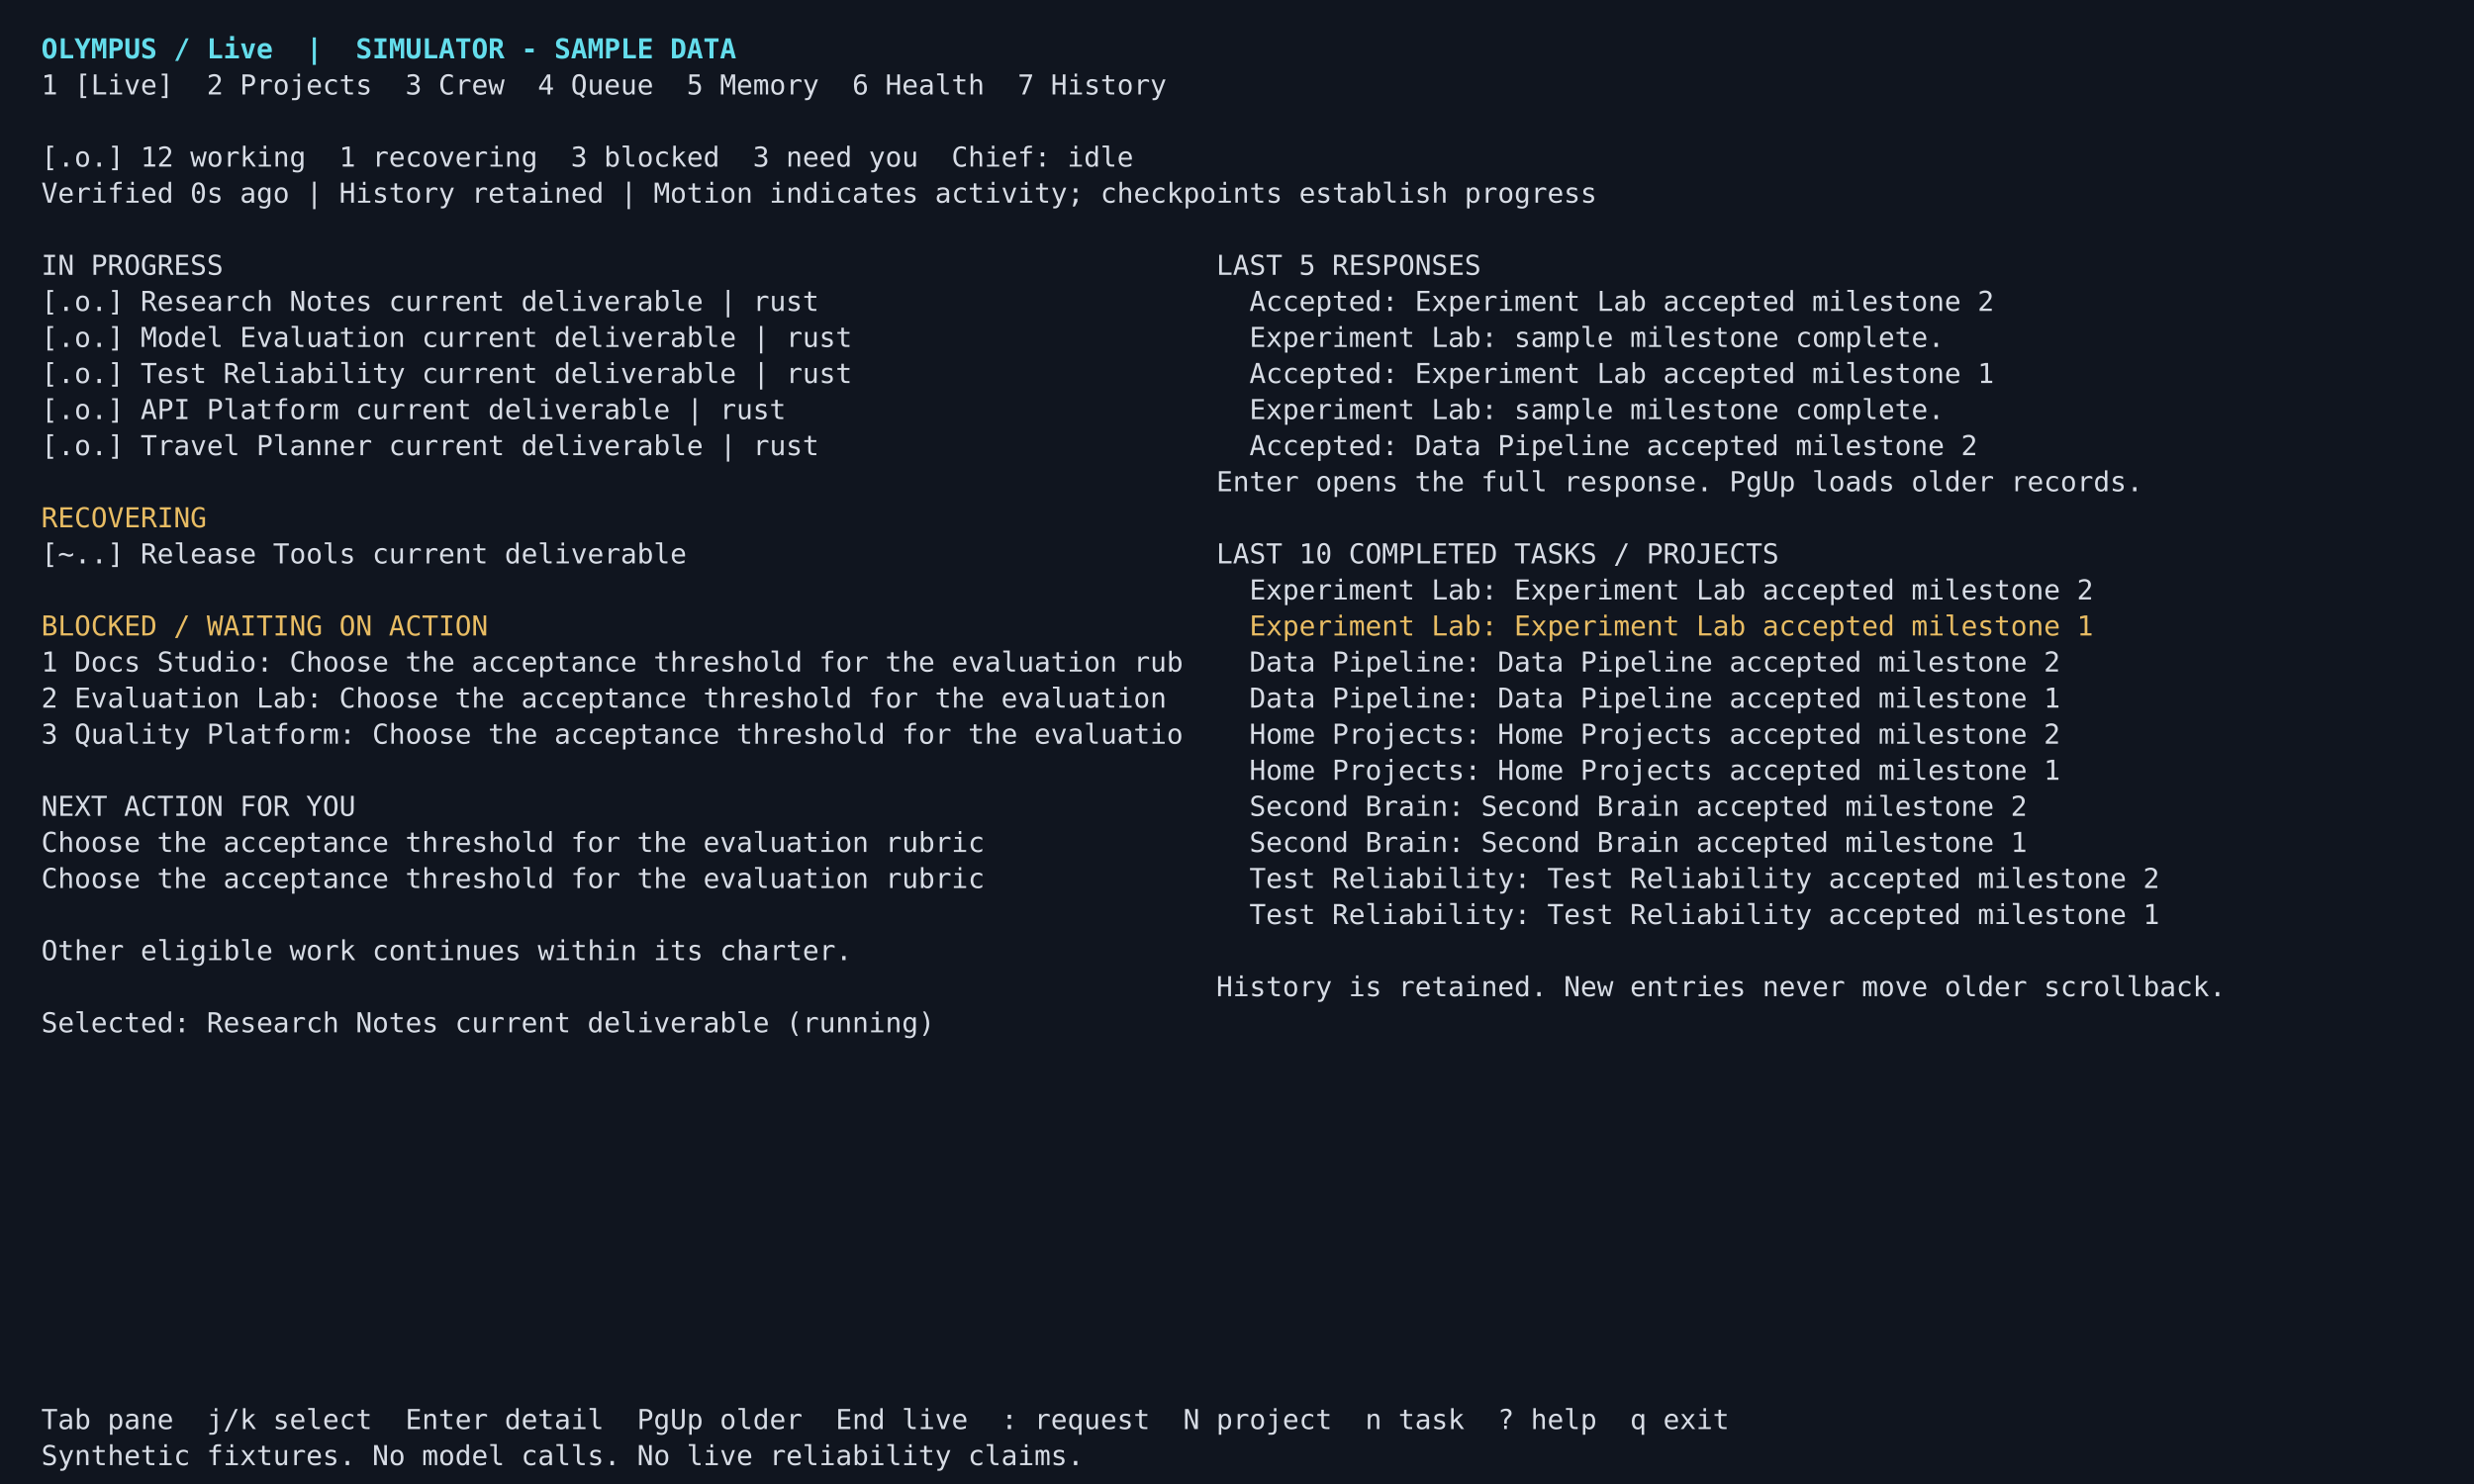
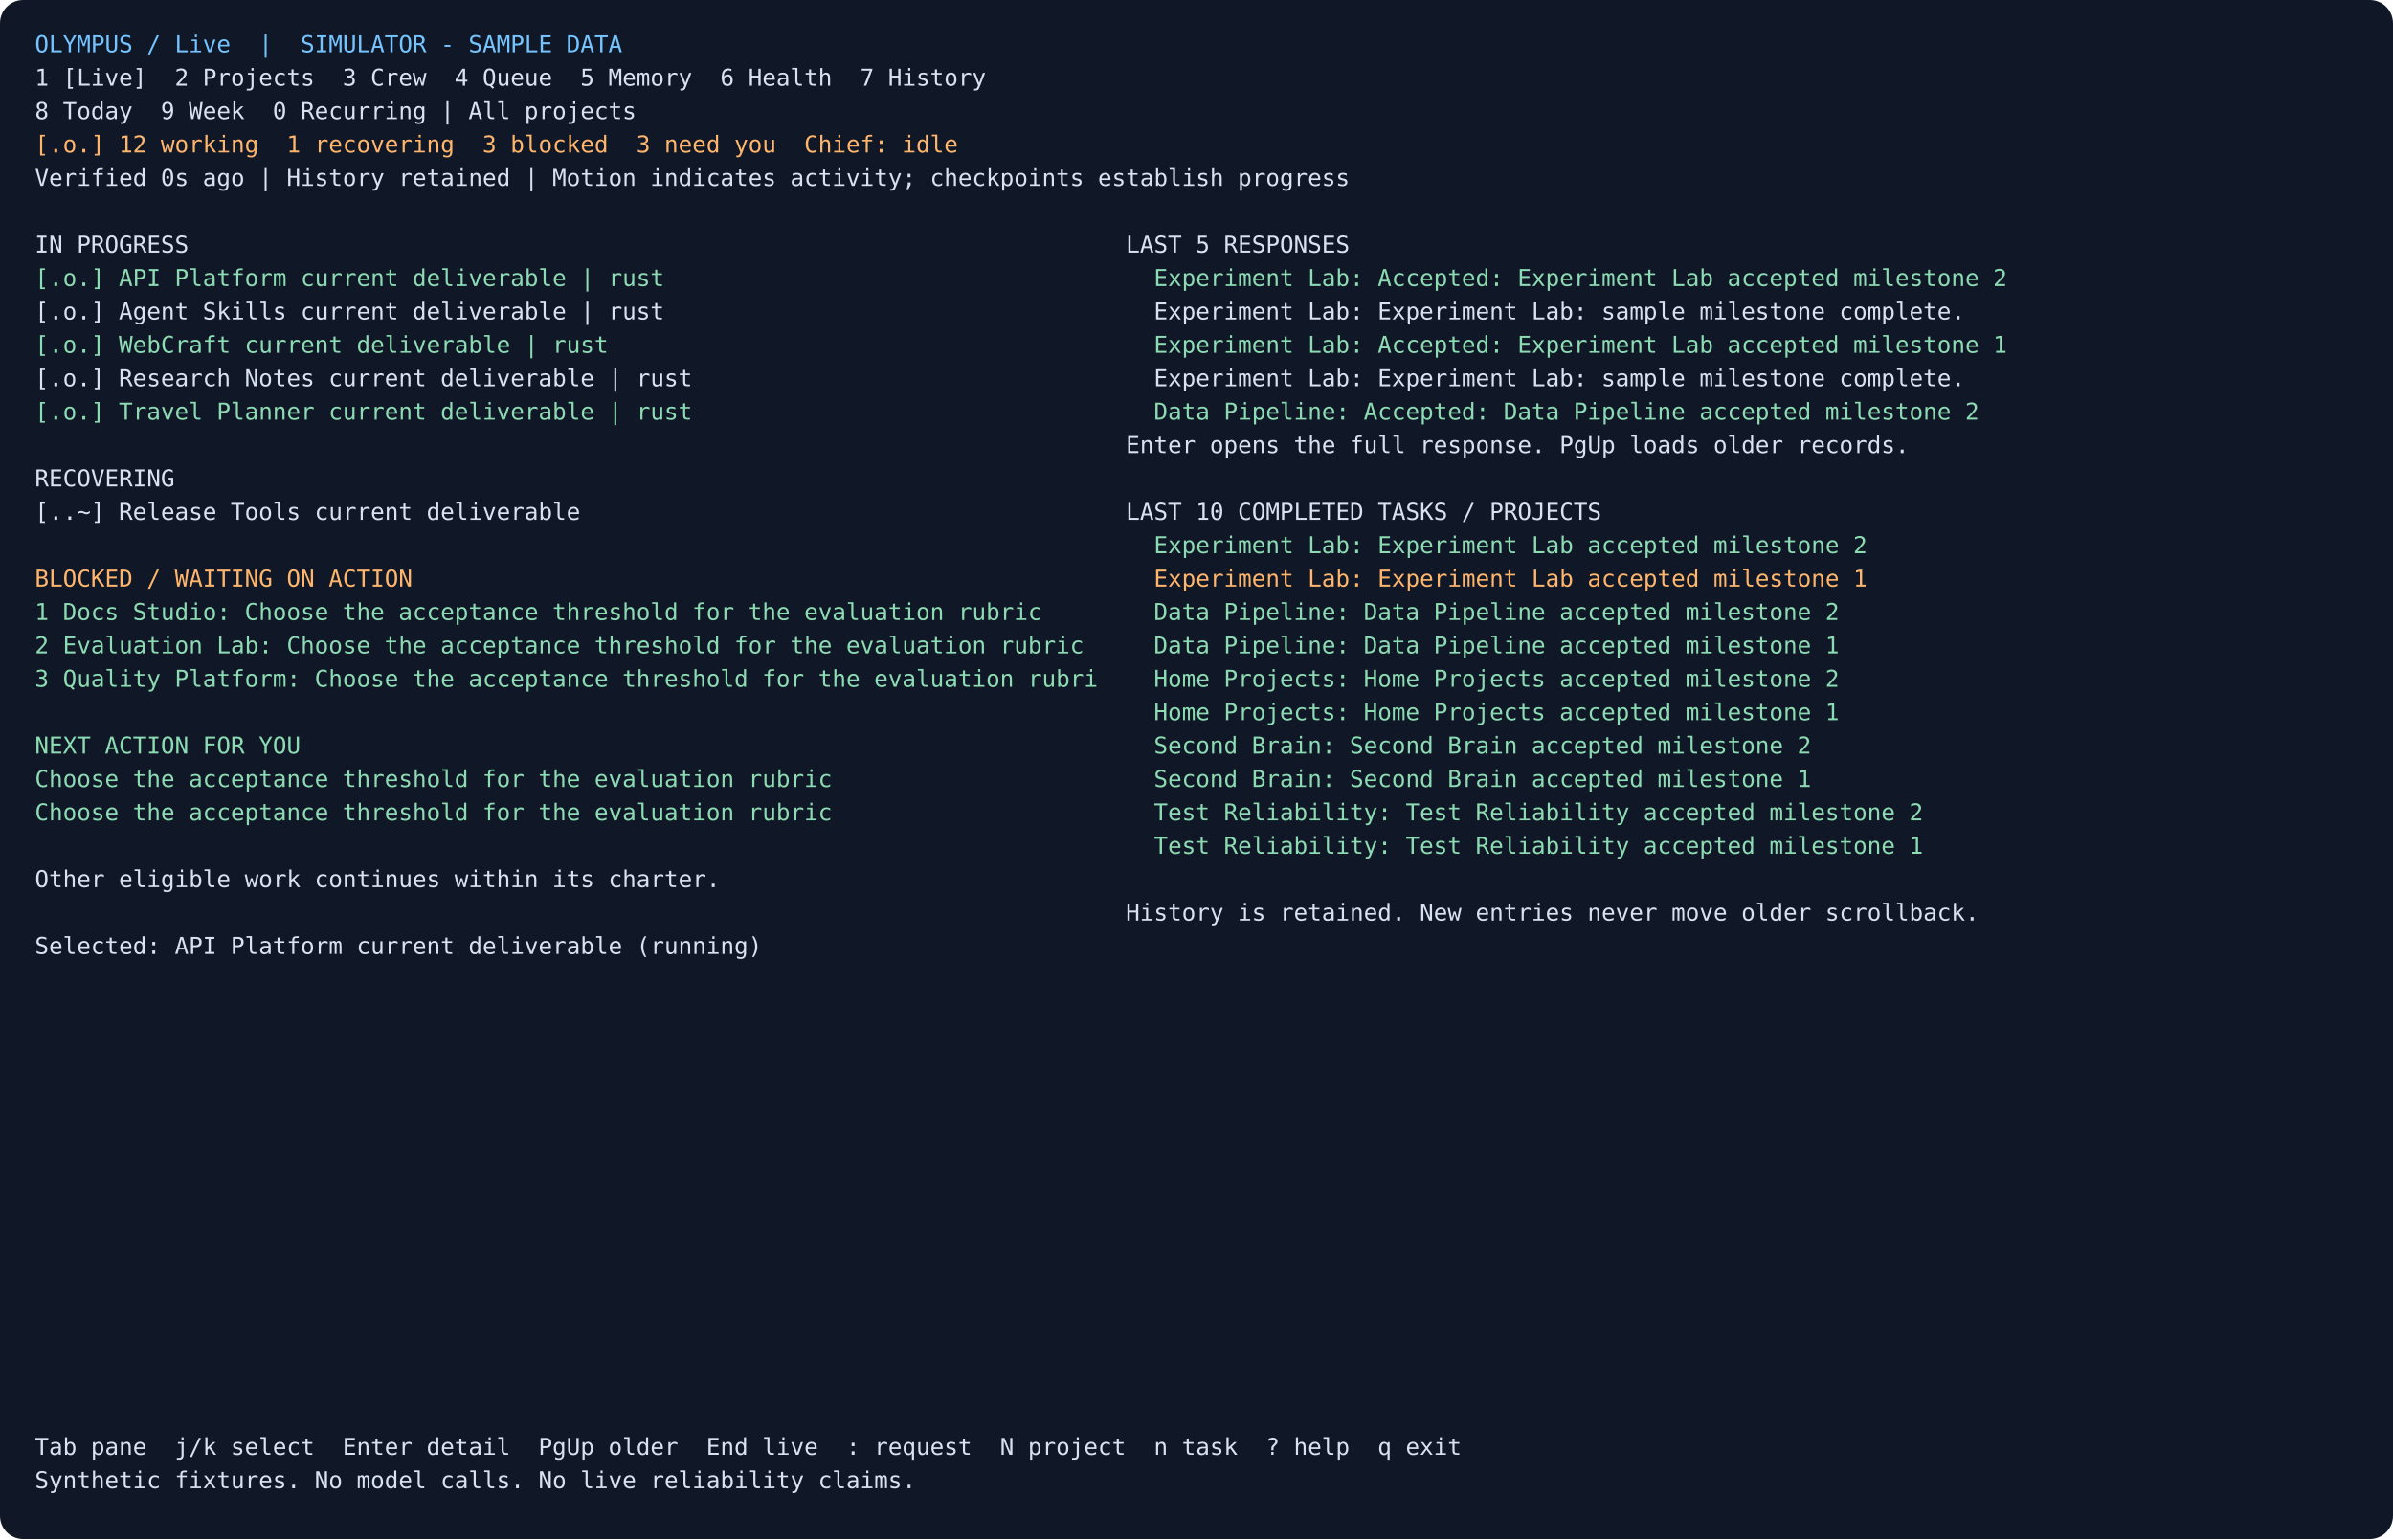
- <svg xmlns="http://www.w3.org/2000/svg" width="1440" height="864" viewBox="0 0 1440 864">
-   <rect width="1440" height="864" fill="#10151f" />
-   <g font-family="DejaVu Sans Mono,monospace" font-size="16">
-     <text x="24" y="34" fill="#64ddec" font-weight="bold" xml:space="preserve">OLYMPUS / Live  |  SIMULATOR - SAMPLE DATA                                                                                                      </text>
-     <text x="24" y="55" fill="#d7dce5" xml:space="preserve">1 [Live]  2 Projects  3 Crew  4 Queue  5 Memory  6 Health  7 History                                                                            </text>
-     <text x="24" y="76" fill="#d7dce5" xml:space="preserve" />
-     <text x="24" y="97" fill="#d7dce5" xml:space="preserve">[.o.] 12 working  1 recovering  3 blocked  3 need you  Chief: idle</text>
-     <text x="24" y="118" fill="#d7dce5" xml:space="preserve">Verified 0s ago | History retained | Motion indicates activity; checkpoints establish progress</text>
-     <text x="24" y="139" fill="#d7dce5" xml:space="preserve" />
-     <text x="24" y="160" fill="#d7dce5" xml:space="preserve">IN PROGRESS                                                            LAST 5 RESPONSES</text>
-     <text x="24" y="181" fill="#d7dce5" xml:space="preserve">[.o.] Research Notes current deliverable | rust                          Accepted: Experiment Lab accepted milestone 2</text>
-     <text x="24" y="202" fill="#d7dce5" xml:space="preserve">[.o.] Model Evaluation current deliverable | rust                        Experiment Lab: sample milestone complete.</text>
-     <text x="24" y="223" fill="#d7dce5" xml:space="preserve">[.o.] Test Reliability current deliverable | rust                        Accepted: Experiment Lab accepted milestone 1</text>
-     <text x="24" y="244" fill="#d7dce5" xml:space="preserve">[.o.] API Platform current deliverable | rust                            Experiment Lab: sample milestone complete.</text>
-     <text x="24" y="265" fill="#d7dce5" xml:space="preserve">[.o.] Travel Planner current deliverable | rust                          Accepted: Data Pipeline accepted milestone 2</text>
-     <text x="24" y="286" fill="#d7dce5" xml:space="preserve">                                                                       Enter opens the full response. PgUp loads older records.</text>
-     <text x="24" y="307" fill="#e8bc63" xml:space="preserve">RECOVERING                                                             </text>
-     <text x="24" y="328" fill="#d7dce5" xml:space="preserve">[~..] Release Tools current deliverable                                LAST 10 COMPLETED TASKS / PROJECTS</text>
-     <text x="24" y="349" fill="#d7dce5" xml:space="preserve">                                                                         Experiment Lab: Experiment Lab accepted milestone 2</text>
-     <text x="24" y="370" fill="#e8bc63" xml:space="preserve">BLOCKED / WAITING ON ACTION                                              Experiment Lab: Experiment Lab accepted milestone 1</text>
-     <text x="24" y="391" fill="#d7dce5" xml:space="preserve">1 Docs Studio: Choose the acceptance threshold for the evaluation rub    Data Pipeline: Data Pipeline accepted milestone 2</text>
-     <text x="24" y="412" fill="#d7dce5" xml:space="preserve">2 Evaluation Lab: Choose the acceptance threshold for the evaluation     Data Pipeline: Data Pipeline accepted milestone 1</text>
-     <text x="24" y="433" fill="#d7dce5" xml:space="preserve">3 Quality Platform: Choose the acceptance threshold for the evaluatio    Home Projects: Home Projects accepted milestone 2</text>
-     <text x="24" y="454" fill="#d7dce5" xml:space="preserve">                                                                         Home Projects: Home Projects accepted milestone 1</text>
-     <text x="24" y="475" fill="#d7dce5" xml:space="preserve">NEXT ACTION FOR YOU                                                      Second Brain: Second Brain accepted milestone 2</text>
-     <text x="24" y="496" fill="#d7dce5" xml:space="preserve">Choose the acceptance threshold for the evaluation rubric                Second Brain: Second Brain accepted milestone 1</text>
-     <text x="24" y="517" fill="#d7dce5" xml:space="preserve">Choose the acceptance threshold for the evaluation rubric                Test Reliability: Test Reliability accepted milestone 2</text>
-     <text x="24" y="538" fill="#d7dce5" xml:space="preserve">                                                                         Test Reliability: Test Reliability accepted milestone 1</text>
-     <text x="24" y="559" fill="#d7dce5" xml:space="preserve">Other eligible work continues within its charter.                      </text>
-     <text x="24" y="580" fill="#d7dce5" xml:space="preserve">                                                                       History is retained. New entries never move older scrollback.</text>
-     <text x="24" y="601" fill="#d7dce5" xml:space="preserve">Selected: Research Notes current deliverable (running)</text>
-     <text x="24" y="622" fill="#d7dce5" xml:space="preserve" />
-     <text x="24" y="643" fill="#d7dce5" xml:space="preserve" />
-     <text x="24" y="664" fill="#d7dce5" xml:space="preserve" />
-     <text x="24" y="685" fill="#d7dce5" xml:space="preserve" />
-     <text x="24" y="706" fill="#d7dce5" xml:space="preserve" />
-     <text x="24" y="727" fill="#d7dce5" xml:space="preserve" />
-     <text x="24" y="748" fill="#d7dce5" xml:space="preserve" />
-     <text x="24" y="769" fill="#d7dce5" xml:space="preserve" />
-     <text x="24" y="790" fill="#d7dce5" xml:space="preserve" />
-     <text x="24" y="811" fill="#d7dce5" xml:space="preserve" />
-     <text x="24" y="832" fill="#d7dce5" xml:space="preserve">Tab pane  j/k select  Enter detail  PgUp older  End live  : request  N project  n task  ? help  q exit</text>
-     <text x="24" y="853" fill="#d7dce5" xml:space="preserve">Synthetic fixtures. No model calls. No live reliability claims.</text>
+ <svg xmlns="http://www.w3.org/2000/svg" width="1648" height="1060" viewBox="0 0 1648 1060">
+   <rect width="1648" height="1060" rx="16" fill="#101827" />
+   <g font-family="DejaVu Sans Mono,monospace" font-size="16" xml:space="preserve">
+     <text x="24" y="36" fill="#75c4ff">OLYMPUS / Live  |  SIMULATOR - SAMPLE DATA                                                                                                                      </text>
+     <text x="24" y="59" fill="#d8e2f0">1 [Live]  2 Projects  3 Crew  4 Queue  5 Memory  6 Health  7 History                                                                                            </text>
+     <text x="24" y="82" fill="#d8e2f0">8 Today  9 Week  0 Recurring | All projects                                                                                                                     </text>
+     <text x="24" y="105" fill="#ffb66c">[.o.] 12 working  1 recovering  3 blocked  3 need you  Chief: idle</text>
+     <text x="24" y="128" fill="#d8e2f0">Verified 0s ago | History retained | Motion indicates activity; checkpoints establish progress</text>
+     <text x="24" y="151" fill="#d8e2f0" />
+     <text x="24" y="174" fill="#d8e2f0">IN PROGRESS                                                                   LAST 5 RESPONSES</text>
+     <text x="24" y="197" fill="#8ddbb3">[.o.] API Platform current deliverable | rust                                   Experiment Lab: Accepted: Experiment Lab accepted milestone 2</text>
+     <text x="24" y="220" fill="#d8e2f0">[.o.] Agent Skills current deliverable | rust                                   Experiment Lab: Experiment Lab: sample milestone complete.</text>
+     <text x="24" y="243" fill="#8ddbb3">[.o.] WebCraft current deliverable | rust                                       Experiment Lab: Accepted: Experiment Lab accepted milestone 1</text>
+     <text x="24" y="266" fill="#d8e2f0">[.o.] Research Notes current deliverable | rust                                 Experiment Lab: Experiment Lab: sample milestone complete.</text>
+     <text x="24" y="289" fill="#8ddbb3">[.o.] Travel Planner current deliverable | rust                                 Data Pipeline: Accepted: Data Pipeline accepted milestone 2</text>
+     <text x="24" y="312" fill="#d8e2f0">                                                                              Enter opens the full response. PgUp loads older records.</text>
+     <text x="24" y="335" fill="#d8e2f0">RECOVERING                                                                    </text>
+     <text x="24" y="358" fill="#d8e2f0">[..~] Release Tools current deliverable                                       LAST 10 COMPLETED TASKS / PROJECTS</text>
+     <text x="24" y="381" fill="#8ddbb3">                                                                                Experiment Lab: Experiment Lab accepted milestone 2</text>
+     <text x="24" y="404" fill="#ffb66c">BLOCKED / WAITING ON ACTION                                                     Experiment Lab: Experiment Lab accepted milestone 1</text>
+     <text x="24" y="427" fill="#8ddbb3">1 Docs Studio: Choose the acceptance threshold for the evaluation rubric        Data Pipeline: Data Pipeline accepted milestone 2</text>
+     <text x="24" y="450" fill="#8ddbb3">2 Evaluation Lab: Choose the acceptance threshold for the evaluation rubric     Data Pipeline: Data Pipeline accepted milestone 1</text>
+     <text x="24" y="473" fill="#8ddbb3">3 Quality Platform: Choose the acceptance threshold for the evaluation rubri    Home Projects: Home Projects accepted milestone 2</text>
+     <text x="24" y="496" fill="#8ddbb3">                                                                                Home Projects: Home Projects accepted milestone 1</text>
+     <text x="24" y="519" fill="#8ddbb3">NEXT ACTION FOR YOU                                                             Second Brain: Second Brain accepted milestone 2</text>
+     <text x="24" y="542" fill="#8ddbb3">Choose the acceptance threshold for the evaluation rubric                       Second Brain: Second Brain accepted milestone 1</text>
+     <text x="24" y="565" fill="#8ddbb3">Choose the acceptance threshold for the evaluation rubric                       Test Reliability: Test Reliability accepted milestone 2</text>
+     <text x="24" y="588" fill="#8ddbb3">                                                                                Test Reliability: Test Reliability accepted milestone 1</text>
+     <text x="24" y="611" fill="#d8e2f0">Other eligible work continues within its charter.                             </text>
+     <text x="24" y="634" fill="#d8e2f0">                                                                              History is retained. New entries never move older scrollback.</text>
+     <text x="24" y="657" fill="#d8e2f0">Selected: API Platform current deliverable (running)</text>
+     <text x="24" y="680" fill="#d8e2f0" />
+     <text x="24" y="703" fill="#d8e2f0" />
+     <text x="24" y="726" fill="#d8e2f0" />
+     <text x="24" y="749" fill="#d8e2f0" />
+     <text x="24" y="772" fill="#d8e2f0" />
+     <text x="24" y="795" fill="#d8e2f0" />
+     <text x="24" y="818" fill="#d8e2f0" />
+     <text x="24" y="841" fill="#d8e2f0" />
+     <text x="24" y="864" fill="#d8e2f0" />
+     <text x="24" y="887" fill="#d8e2f0" />
+     <text x="24" y="910" fill="#d8e2f0" />
+     <text x="24" y="933" fill="#d8e2f0" />
+     <text x="24" y="956" fill="#d8e2f0" />
+     <text x="24" y="979" fill="#d8e2f0" />
+     <text x="24" y="1002" fill="#d8e2f0">Tab pane  j/k select  Enter detail  PgUp older  End live  : request  N project  n task  ? help  q exit</text>
+     <text x="24" y="1025" fill="#d8e2f0">Synthetic fixtures. No model calls. No live reliability claims.</text>
  </g>
</svg>
